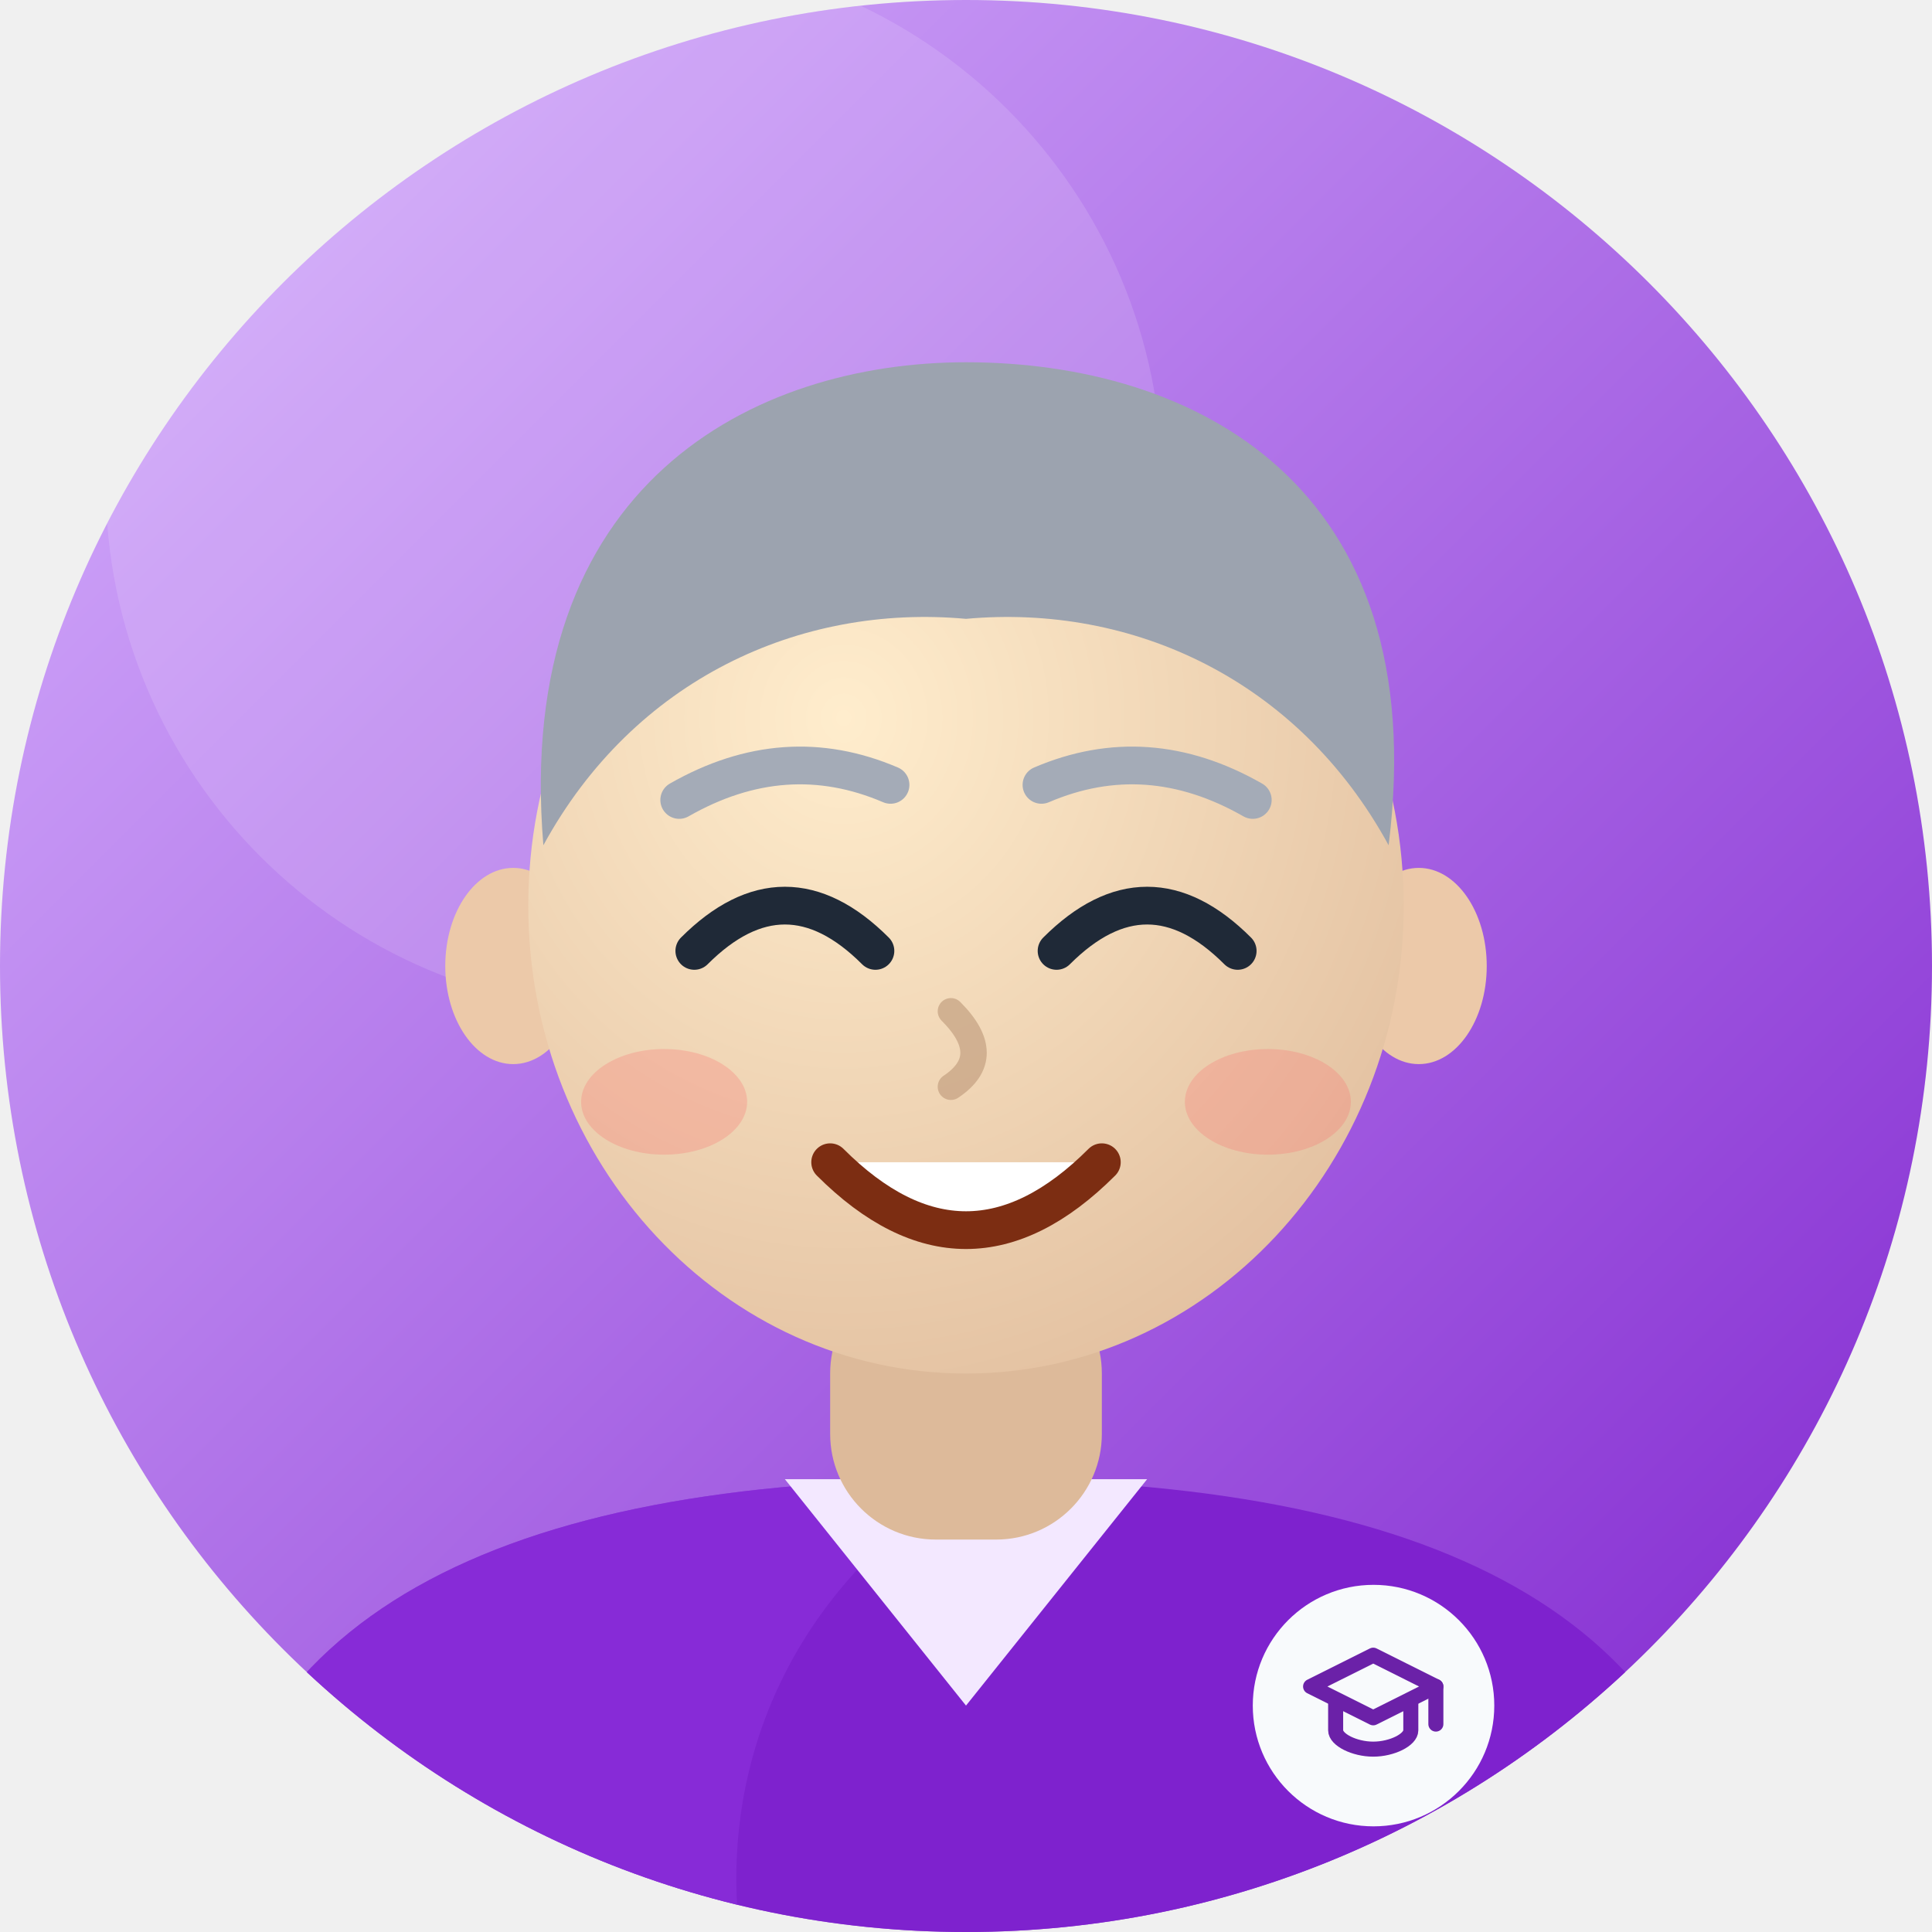
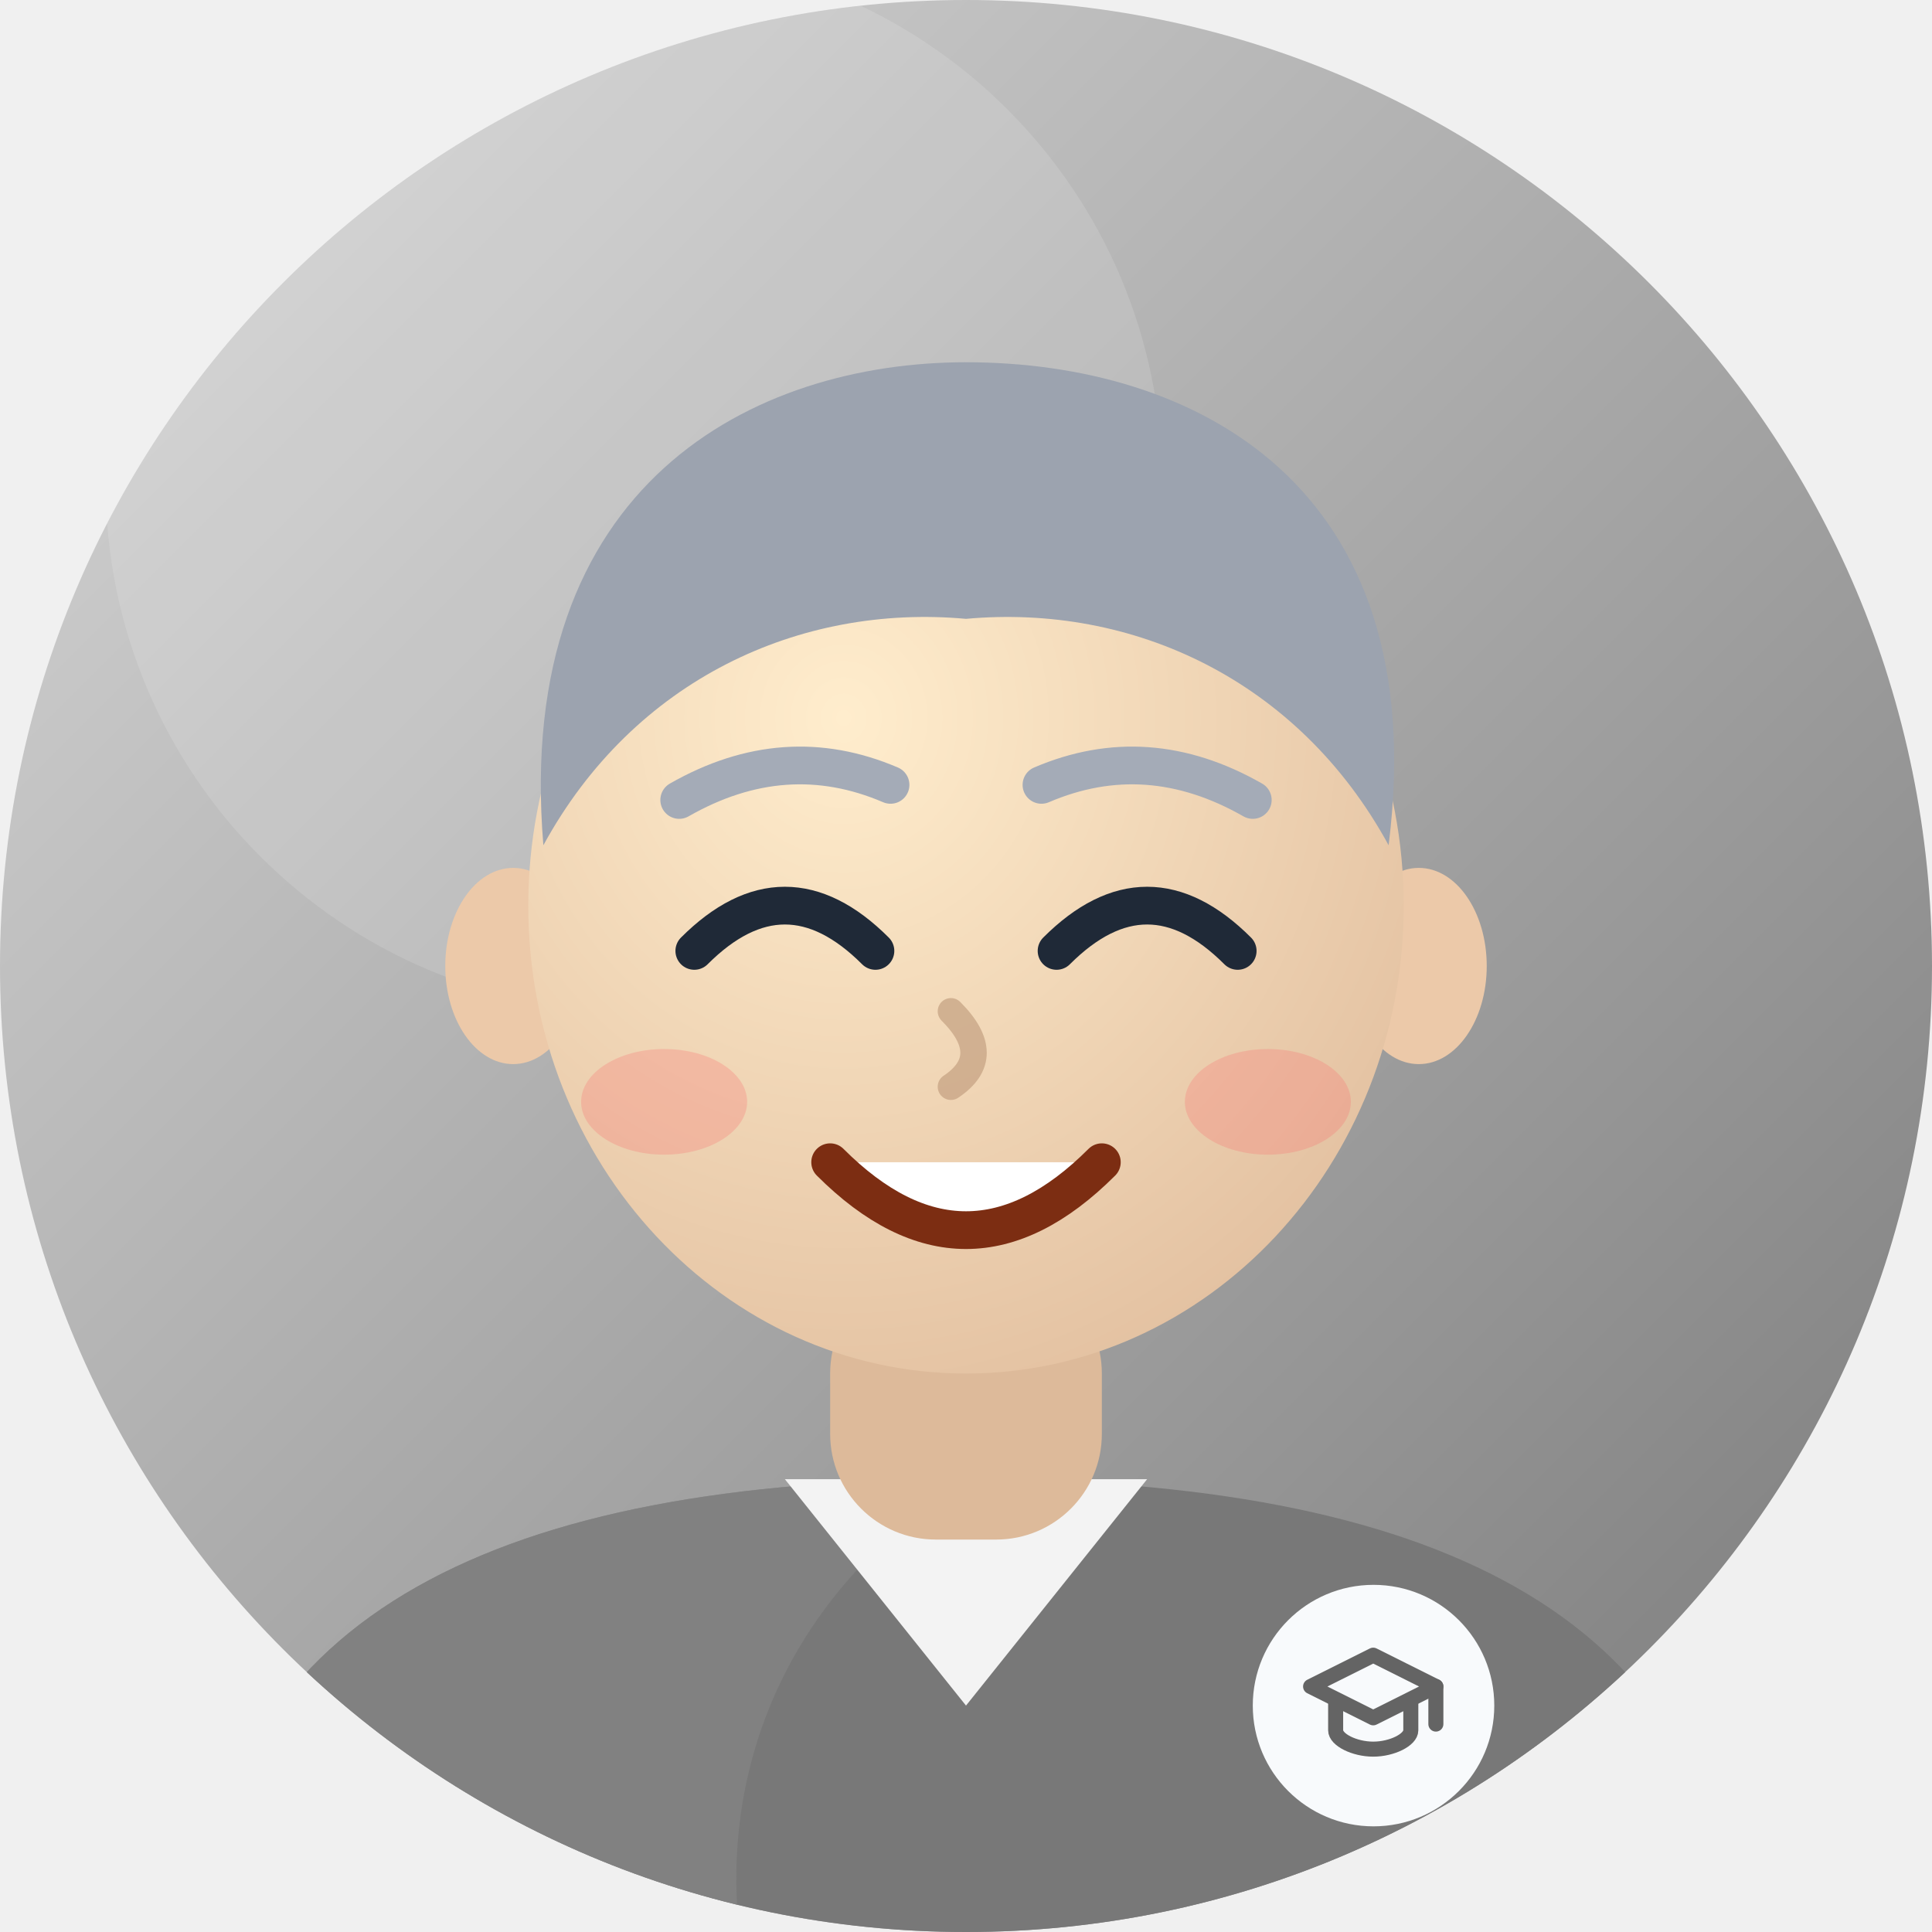
<svg xmlns="http://www.w3.org/2000/svg" viewBox="0 0 256 256" width="256" height="256" role="img" aria-label="edu">
  <defs>
    <linearGradient id="g-edu" x1="0" y1="0" x2="1" y2="1">
-       <stop offset="0" stop-color="#d8b4fe" />
-       <stop offset="1" stop-color="#7e22ce" />
+       <stop offset="0" stop-color="#d9d9d9" />
+       <stop offset="1" stop-color="#787878" />
    </linearGradient>
    <radialGradient id="f-edu" cx=".36" cy=".3" r=".8">
      <stop offset="0" stop-color="#ffedcd" />
      <stop offset="1" stop-color="#e2bf9f" />
    </radialGradient>
    <clipPath id="c-edu">
      <circle cx="128" cy="128" r="128" />
    </clipPath>
  </defs>
  <g clip-path="url(#c-edu)">
    <rect width="256" height="256" fill="url(#g-edu)" />
    <circle cx="84" cy="64" r="70" fill="#fff" opacity=".13" />
-     <path d="M26 256 C30 214 66 196 128 196 C190 196 226 214 230 256 Z" fill="#7e22ce" />
-     <path d="M26 256 C30 214 66 196 128 196 C100 214 96 240 98 256 Z" fill="#9034e0" opacity=".5" />
-     <path d="M104 196 L128 226 L152 196 Z" fill="#f3e8ff" />
+     <path d="M26 256 C30 214 66 196 128 196 C190 196 226 214 230 256 Z" fill="#787878" />
+     <path d="M26 256 C30 214 66 196 128 196 C100 214 96 240 98 256 Z" fill="#8a8a8a" opacity=".5" />
+     <path d="M104 196 L128 226 L152 196 Z" fill="#f3f3f3" />
    <circle cx="182" cy="226" r="16" fill="#f8fafc" />
-     <g transform="translate(172 216) scale(.83)" fill="none" stroke="#6b21a8" stroke-width="2.4" stroke-linecap="round" stroke-linejoin="round">
+     <g transform="translate(172 216) scale(.83)" fill="none" stroke="#646464" stroke-width="2.4" stroke-linecap="round" stroke-linejoin="round">
      <path d="M2 9l10-5 10 5-10 5z" />
      <path d="M6 11.5V16c0 1.5 3 3 6 3s6-1.5 6-3v-4.5M22 9v6" />
    </g>
    <rect x="110" y="168" width="36" height="36" rx="14" fill="#ddba9a" />
    <ellipse cx="68" cy="128" rx="9" ry="13" fill="#ecc9a9" />
    <ellipse cx="188" cy="128" rx="9" ry="13" fill="#ecc9a9" />
    <ellipse cx="128" cy="120" rx="58" ry="62" fill="url(#f-edu)" />
    <path d="M72 112 C68 64 100 48 128 48 C158 48 190 64 184 112 C172 90 150 80 128 82 C106 80 84 90 72 112 Z" fill="#9ca3af" />
    <g stroke="#a4abb7" stroke-width="5" stroke-linecap="round" fill="none">
      <path d="M90 106 Q104 98 118 104" />
      <path d="M138 104 Q152 98 166 106" />
    </g>
    <path d="M92 126 Q104 114 116 126" stroke="#1f2937" stroke-width="5" fill="none" stroke-linecap="round" />
    <path d="M140 126 Q152 114 164 126" stroke="#1f2937" stroke-width="5" fill="none" stroke-linecap="round" />
    <ellipse cx="88" cy="146" rx="11" ry="7" fill="#f87171" opacity=".28" />
    <ellipse cx="168" cy="146" rx="11" ry="7" fill="#f87171" opacity=".28" />
    <path d="M126 134 Q132 140 126 144" stroke="#c3a080" stroke-width="3.5" fill="none" stroke-linecap="round" opacity=".7" />
    <path d="M110 154 Q128 172 146 154" stroke="#7c2d12" stroke-width="5" fill="#fff" stroke-linecap="round" stroke-linejoin="round" />
  </g>
</svg>
